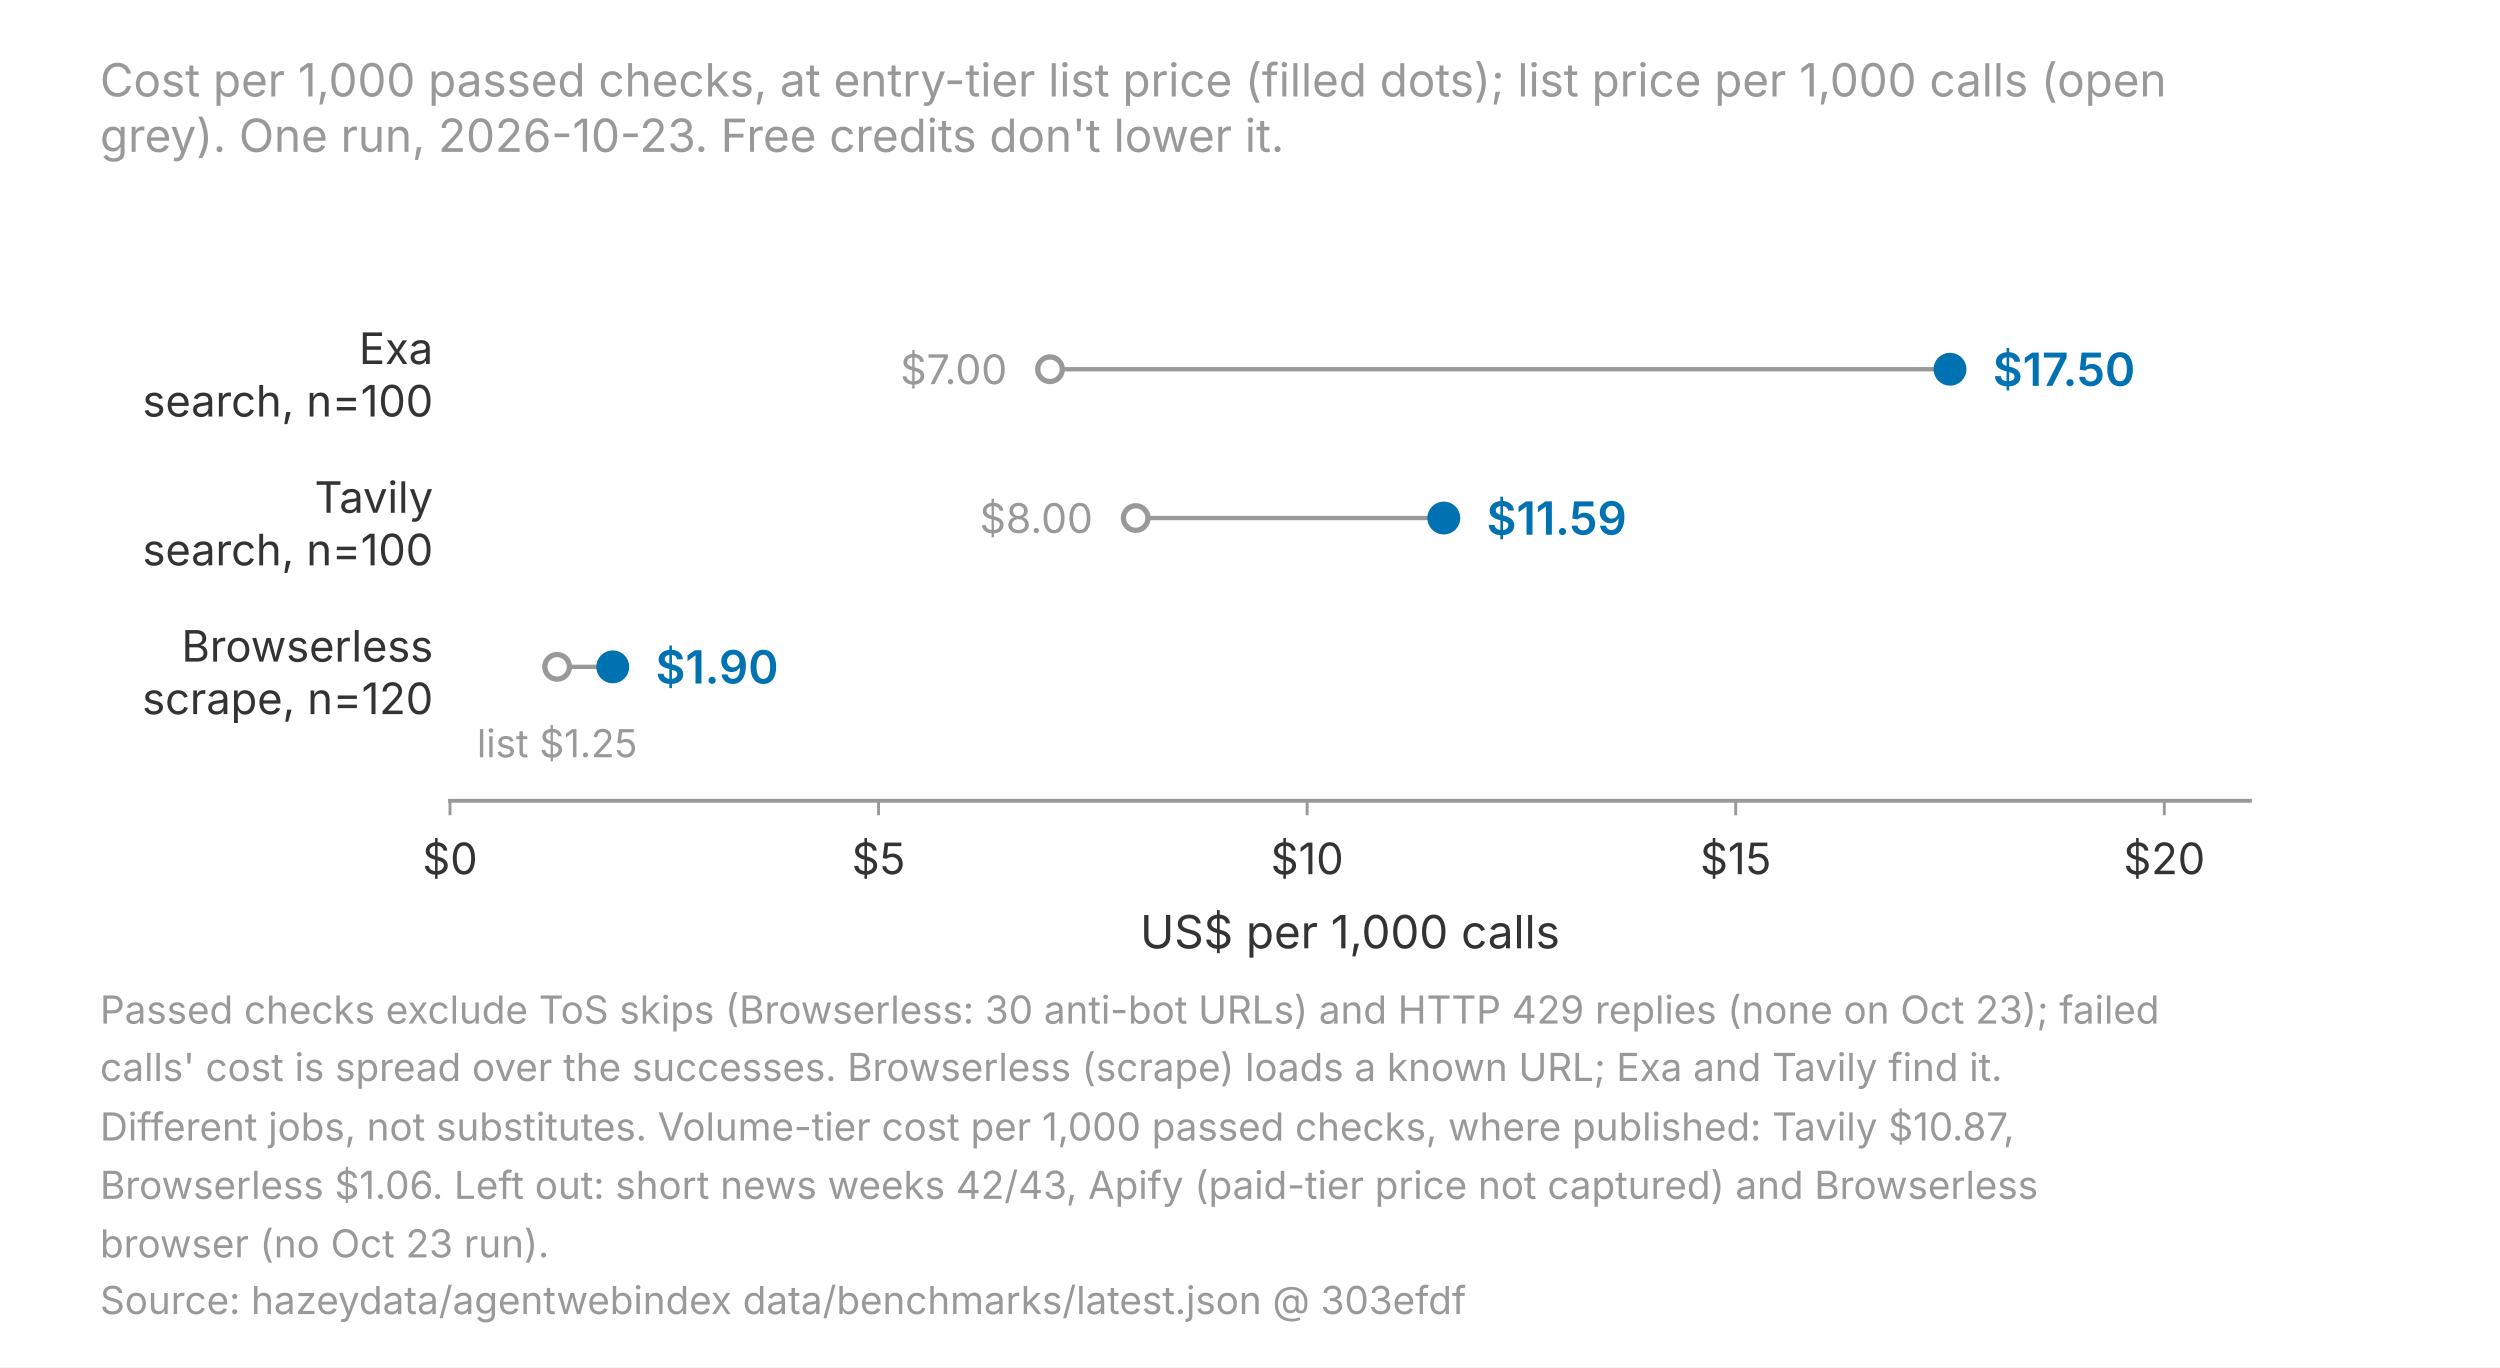
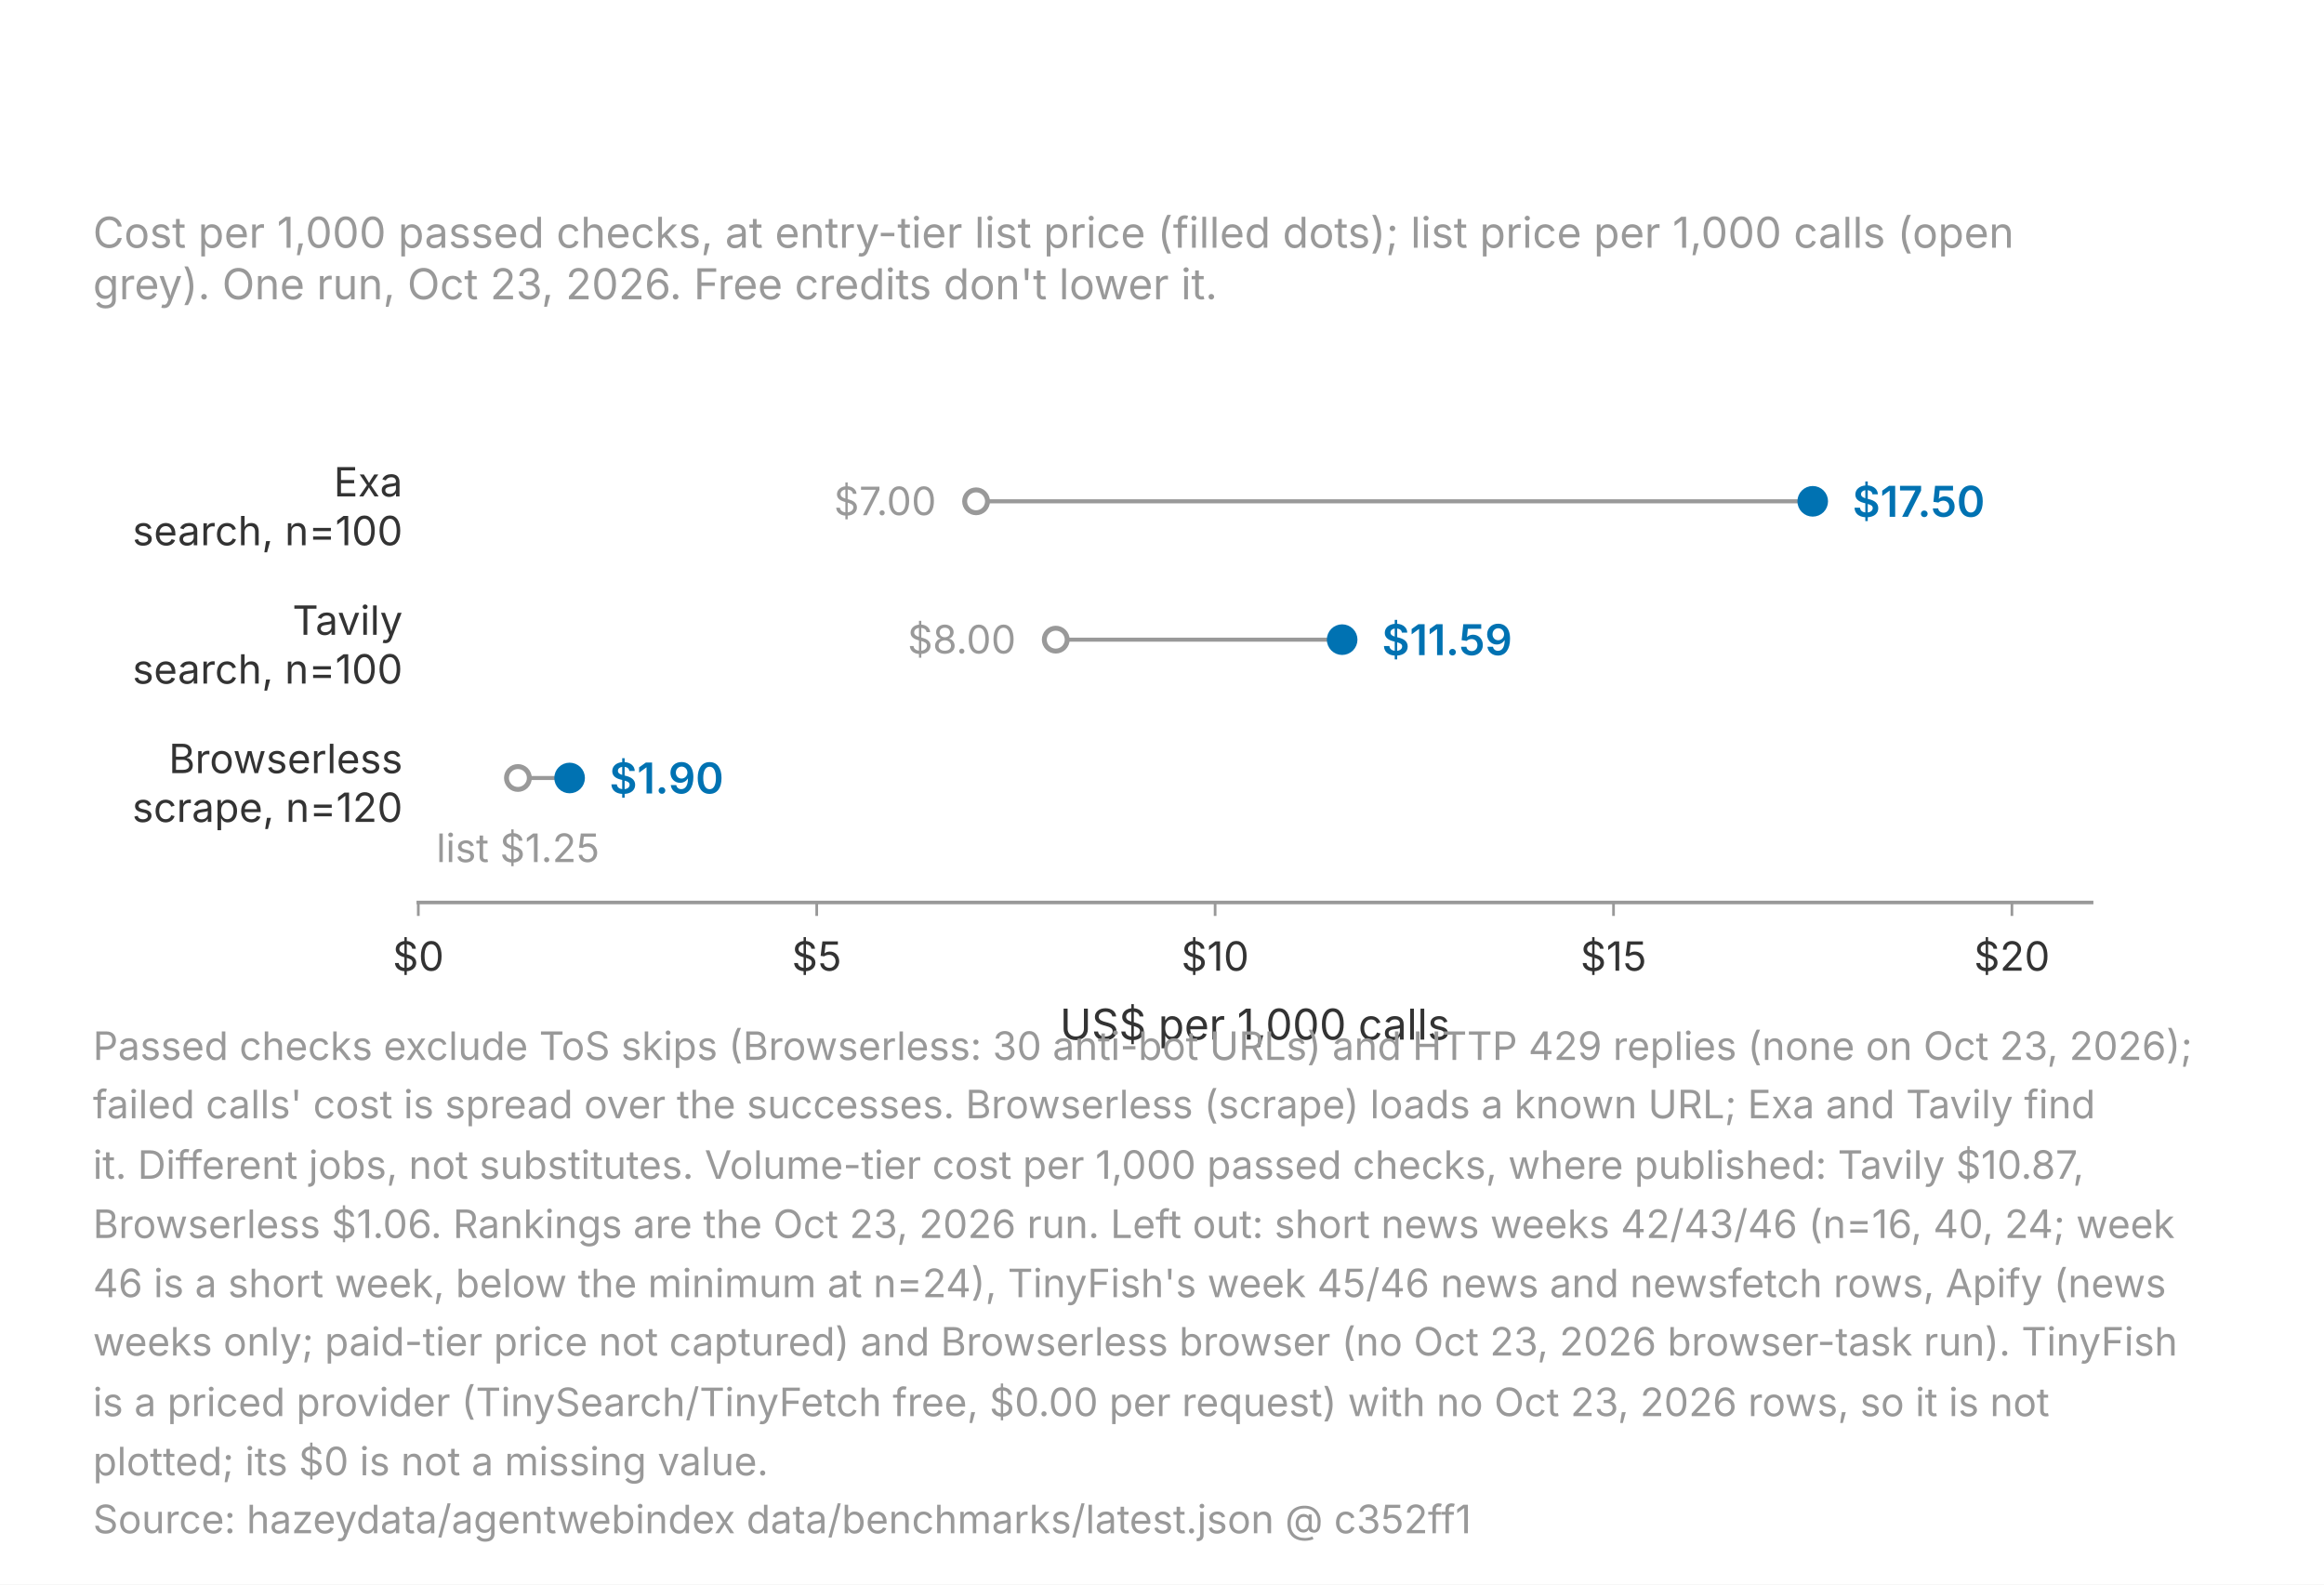
- <svg xmlns="http://www.w3.org/2000/svg" xmlns:xlink="http://www.w3.org/1999/xlink" role="img" aria-label="Exa lists cheaper than Tavily ($7.00 vs $8.00 per 1,000 calls) but costs more per 1,000 passed checks ($17.50 vs $11.59)" width="518.4pt" height="283.545pt" viewBox="0 0 518.4 283.545" version="1.1">
+ <svg xmlns="http://www.w3.org/2000/svg" xmlns:xlink="http://www.w3.org/1999/xlink" role="img" aria-label="Exa lists cheaper than Tavily ($7.00 vs $8.00 per 1,000 calls) but costs more per 1,000 passed checks ($17.50 vs $11.59)" width="518.4pt" height="353.43pt" viewBox="0 0 518.4 353.43" version="1.1">
  <defs>
    <style type="text/css">*{stroke-linejoin: round; stroke-linecap: butt}</style>
  </defs>
  <g id="figure_1">
    <g id="patch_1">
-       <path d="M 0 283.545  L 518.4 283.545  L 518.4 0  L 0 0  z " style="fill: #ffffff" />
+       <path d="M 0 353.43  L 518.4 353.43  L 518.4 0  L 0 0  z " style="fill: #ffffff" />
    </g>
    <g id="axes_1">
      <g id="patch_2">
-         <path d="M 93.312 166.05  L 466.56 166.05  L 466.56 58.05  L 93.312 58.05  z " style="fill: #ffffff" />
+         <path d="M 93.312 201.308  L 466.56 201.308  L 466.56 93.308  L 93.312 93.308  z " style="fill: #ffffff" />
      </g>
      <g id="matplotlib.axis_1">
        <g id="xtick_1">
          <g id="line2d_1">
            <defs>
-               <path id="m30d06a20a5" d="M 0 0  L 0 3  " style="stroke: #999999; stroke-width: 0.6" />
+               <path id="m460ebe57ab" d="M 0 0  L 0 3  " style="stroke: #999999; stroke-width: 0.6" />
            </defs>
            <g>
-               <use xlink:href="#m30d06a20a5" x="93.312" y="166.05" style="fill: #999999; stroke: #999999; stroke-width: 0.6" />
+               <use xlink:href="#m460ebe57ab" x="93.312" y="201.308" style="fill: #999999; stroke: #999999; stroke-width: 0.6" />
            </g>
          </g>
          <g id="text_1">
-             <text style="font-size: 9px; font-family: 'Inter', sans-serif; text-anchor: middle; fill: #333333" x="93.312" y="181.269" transform="rotate(-0 93.312 181.2688)">$0</text>
+             <text style="font-size: 9px; font-family: 'Inter', sans-serif; text-anchor: middle; fill: #333333" x="93.312" y="216.526" transform="rotate(-0 93.312 216.5263)">$0</text>
          </g>
        </g>
        <g id="xtick_2">
          <g id="line2d_2">
            <g>
-               <use xlink:href="#m30d06a20a5" x="182.181" y="166.05" style="fill: #999999; stroke: #999999; stroke-width: 0.6" />
+               <use xlink:href="#m460ebe57ab" x="182.181" y="201.308" style="fill: #999999; stroke: #999999; stroke-width: 0.6" />
            </g>
          </g>
          <g id="text_2">
-             <text style="font-size: 9px; font-family: 'Inter', sans-serif; text-anchor: middle; fill: #333333" x="182.181" y="181.269" transform="rotate(-0 182.1806 181.2688)">$5</text>
+             <text style="font-size: 9px; font-family: 'Inter', sans-serif; text-anchor: middle; fill: #333333" x="182.181" y="216.526" transform="rotate(-0 182.1806 216.5263)">$5</text>
          </g>
        </g>
        <g id="xtick_3">
          <g id="line2d_3">
            <g>
-               <use xlink:href="#m30d06a20a5" x="271.049" y="166.05" style="fill: #999999; stroke: #999999; stroke-width: 0.6" />
+               <use xlink:href="#m460ebe57ab" x="271.049" y="201.308" style="fill: #999999; stroke: #999999; stroke-width: 0.6" />
            </g>
          </g>
          <g id="text_3">
-             <text style="font-size: 9px; font-family: 'Inter', sans-serif; text-anchor: middle; fill: #333333" x="271.049" y="181.269" transform="rotate(-0 271.0491 181.2688)">$10</text>
+             <text style="font-size: 9px; font-family: 'Inter', sans-serif; text-anchor: middle; fill: #333333" x="271.049" y="216.526" transform="rotate(-0 271.0491 216.5263)">$10</text>
          </g>
        </g>
        <g id="xtick_4">
          <g id="line2d_4">
            <g>
-               <use xlink:href="#m30d06a20a5" x="359.918" y="166.05" style="fill: #999999; stroke: #999999; stroke-width: 0.6" />
+               <use xlink:href="#m460ebe57ab" x="359.918" y="201.308" style="fill: #999999; stroke: #999999; stroke-width: 0.6" />
            </g>
          </g>
          <g id="text_4">
-             <text style="font-size: 9px; font-family: 'Inter', sans-serif; text-anchor: middle; fill: #333333" x="359.918" y="181.269" transform="rotate(-0 359.9177 181.2688)">$15</text>
+             <text style="font-size: 9px; font-family: 'Inter', sans-serif; text-anchor: middle; fill: #333333" x="359.918" y="216.526" transform="rotate(-0 359.9177 216.5263)">$15</text>
          </g>
        </g>
        <g id="xtick_5">
          <g id="line2d_5">
            <g>
-               <use xlink:href="#m30d06a20a5" x="448.786" y="166.05" style="fill: #999999; stroke: #999999; stroke-width: 0.6" />
+               <use xlink:href="#m460ebe57ab" x="448.786" y="201.308" style="fill: #999999; stroke: #999999; stroke-width: 0.6" />
            </g>
          </g>
          <g id="text_5">
-             <text style="font-size: 9px; font-family: 'Inter', sans-serif; text-anchor: middle; fill: #333333" x="448.786" y="181.269" transform="rotate(-0 448.7863 181.2688)">$20</text>
+             <text style="font-size: 9px; font-family: 'Inter', sans-serif; text-anchor: middle; fill: #333333" x="448.786" y="216.526" transform="rotate(-0 448.7863 216.5263)">$20</text>
          </g>
        </g>
        <g id="text_6">
-           <text style="font-size: 9.5px; font-family: 'Inter', sans-serif; text-anchor: middle; fill: #333333" x="279.936" y="196.643" transform="rotate(-0 279.936 196.6428)">US$ per 1,000 calls</text>
+           <text style="font-size: 9.5px; font-family: 'Inter', sans-serif; text-anchor: middle; fill: #333333" x="279.936" y="231.9" transform="rotate(-0 279.936 231.9003)">US$ per 1,000 calls</text>
        </g>
      </g>
      <g id="matplotlib.axis_2">
        <g id="ytick_1">
          <g id="line2d_6" />
          <g id="text_7">
-             <text style="font-size: 9px; font-family: 'Inter', sans-serif; fill: #333333" transform="translate(37.63169 137.1931)">Browserless</text>
-             <text style="font-size: 9px; font-family: 'Inter', sans-serif; fill: #333333" transform="translate(29.49794 148.0828)">scrape, n=120</text>
+             <text style="font-size: 9px; font-family: 'Inter', sans-serif; fill: #333333" transform="translate(37.63169 172.4506)">Browserless</text>
+             <text style="font-size: 9px; font-family: 'Inter', sans-serif; fill: #333333" transform="translate(29.49794 183.3403)">scrape, n=120</text>
          </g>
        </g>
        <g id="ytick_2">
          <g id="line2d_7" />
          <g id="text_8">
-             <text style="font-size: 9px; font-family: 'Inter', sans-serif; fill: #333333" transform="translate(65.22091 106.336)">Tavily</text>
-             <text style="font-size: 9px; font-family: 'Inter', sans-serif; fill: #333333" transform="translate(29.55841 117.2256)">search, n=100</text>
+             <text style="font-size: 9px; font-family: 'Inter', sans-serif; fill: #333333" transform="translate(65.22091 141.5935)">Tavily</text>
+             <text style="font-size: 9px; font-family: 'Inter', sans-serif; fill: #333333" transform="translate(29.55841 152.4831)">search, n=100</text>
          </g>
        </g>
        <g id="ytick_3">
          <g id="line2d_8" />
          <g id="text_9">
-             <text style="font-size: 9px; font-family: 'Inter', sans-serif; fill: #333333" transform="translate(74.43466 75.47884)">Exa</text>
-             <text style="font-size: 9px; font-family: 'Inter', sans-serif; fill: #333333" transform="translate(29.55841 86.36849)">search, n=100</text>
+             <text style="font-size: 9px; font-family: 'Inter', sans-serif; fill: #333333" transform="translate(74.43466 110.7363)">Exa</text>
+             <text style="font-size: 9px; font-family: 'Inter', sans-serif; fill: #333333" transform="translate(29.55841 121.626)">search, n=100</text>
          </g>
        </g>
      </g>
      <g id="line2d_9">
-         <path d="M 217.728 76.564  L 404.352 76.564  " clip-path="url(#p5c11618bdd)" style="fill: none; stroke: #999999; stroke-width: 0.9; stroke-linecap: round" />
+         <path d="M 217.728 111.822  L 404.352 111.822  " clip-path="url(#p59ad2ddc3e)" style="fill: none; stroke: #999999; stroke-width: 0.9; stroke-linecap: round" />
      </g>
      <g id="line2d_10">
-         <path d="M 235.502 107.421  L 299.384 107.421  " clip-path="url(#p5c11618bdd)" style="fill: none; stroke: #999999; stroke-width: 0.9; stroke-linecap: round" />
+         <path d="M 235.502 142.679  L 299.384 142.679  " clip-path="url(#p59ad2ddc3e)" style="fill: none; stroke: #999999; stroke-width: 0.9; stroke-linecap: round" />
      </g>
      <g id="line2d_11">
-         <path d="M 115.529 138.279  L 127.06 138.279  " clip-path="url(#p5c11618bdd)" style="fill: none; stroke: #999999; stroke-width: 0.9; stroke-linecap: round" />
+         <path d="M 115.529 173.536  L 127.06 173.536  " clip-path="url(#p59ad2ddc3e)" style="fill: none; stroke: #999999; stroke-width: 0.9; stroke-linecap: round" />
      </g>
      <g id="patch_3">
-         <path d="M 93.312 166.05  L 466.56 166.05  " style="fill: none; stroke: #999999; stroke-width: 0.8; stroke-linejoin: miter; stroke-linecap: square" />
+         <path d="M 93.312 201.308  L 466.56 201.308  " style="fill: none; stroke: #999999; stroke-width: 0.8; stroke-linejoin: miter; stroke-linecap: square" />
      </g>
      <g id="PathCollection_1">
        <defs>
-           <path id="m1b49113404" d="M 0 2.55  C 0.676 2.55 1.325 2.281 1.803 1.803  C 2.281 1.325 2.55 0.676 2.55 0  C 2.55 -0.676 2.281 -1.325 1.803 -1.803  C 1.325 -2.281 0.676 -2.55 0 -2.55  C -0.676 -2.55 -1.325 -2.281 -1.803 -1.803  C -2.281 -1.325 -2.55 -0.676 -2.55 0  C -2.55 0.676 -2.281 1.325 -1.803 1.803  C -1.325 2.281 -0.676 2.55 0 2.55  z " style="stroke: #999999; stroke-width: 1.1" />
+           <path id="me65af9a703" d="M 0 2.55  C 0.676 2.55 1.325 2.281 1.803 1.803  C 2.281 1.325 2.55 0.676 2.55 0  C 2.55 -0.676 2.281 -1.325 1.803 -1.803  C 1.325 -2.281 0.676 -2.55 0 -2.55  C -0.676 -2.55 -1.325 -2.281 -1.803 -1.803  C -2.281 -1.325 -2.55 -0.676 -2.55 0  C -2.55 0.676 -2.281 1.325 -1.803 1.803  C -1.325 2.281 -0.676 2.55 0 2.55  z " style="stroke: #999999; stroke-width: 1.1" />
        </defs>
-         <g clip-path="url(#p5c11618bdd)">
-           <use xlink:href="#m1b49113404" x="217.728" y="76.564" style="fill: #ffffff; stroke: #999999; stroke-width: 1.1" />
+         <g clip-path="url(#p59ad2ddc3e)">
+           <use xlink:href="#me65af9a703" x="217.728" y="111.822" style="fill: #ffffff; stroke: #999999; stroke-width: 1.1" />
        </g>
      </g>
      <g id="text_10">
-         <text style="font-weight: 600; font-size: 9.5px; font-family: 'Inter', sans-serif; text-anchor: start; fill: #0072b2" x="413.239" y="80.02" transform="rotate(-0 413.2389 80.0201)">$17.50</text>
+         <text style="font-weight: 600; font-size: 9.5px; font-family: 'Inter', sans-serif; text-anchor: start; fill: #0072b2" x="413.239" y="115.278" transform="rotate(-0 413.2389 115.2776)">$17.50</text>
      </g>
      <g id="text_11">
-         <text style="font-size: 8.5px; font-family: 'Inter', sans-serif; text-anchor: end; fill: #999999" x="208.841" y="79.656" transform="rotate(-0 208.8411 79.65633)">$7.00</text>
+         <text style="font-size: 8.75px; font-family: 'Inter', sans-serif; text-anchor: end; fill: #999999" x="208.841" y="114.914" transform="rotate(-0 208.8411 114.9138)">$7.00</text>
      </g>
      <g id="PathCollection_2">
-         <g clip-path="url(#p5c11618bdd)">
-           <use xlink:href="#m1b49113404" x="235.502" y="107.421" style="fill: #ffffff; stroke: #999999; stroke-width: 1.1" />
+         <g clip-path="url(#p59ad2ddc3e)">
+           <use xlink:href="#me65af9a703" x="235.502" y="142.679" style="fill: #ffffff; stroke: #999999; stroke-width: 1.1" />
        </g>
      </g>
      <g id="text_12">
-         <text style="font-weight: 600; font-size: 9.5px; font-family: 'Inter', sans-serif; text-anchor: start; fill: #0072b2" x="308.271" y="110.877" transform="rotate(-0 308.2709 110.8772)">$11.59</text>
+         <text style="font-weight: 600; font-size: 9.5px; font-family: 'Inter', sans-serif; text-anchor: start; fill: #0072b2" x="308.271" y="146.135" transform="rotate(-0 308.2709 146.1347)">$11.59</text>
      </g>
      <g id="text_13">
-         <text style="font-size: 8.5px; font-family: 'Inter', sans-serif; text-anchor: end; fill: #999999" x="226.615" y="110.513" transform="rotate(-0 226.6149 110.5135)">$8.00</text>
+         <text style="font-size: 8.75px; font-family: 'Inter', sans-serif; text-anchor: end; fill: #999999" x="226.615" y="145.771" transform="rotate(-0 226.6149 145.771)">$8.00</text>
      </g>
      <g id="PathCollection_3">
-         <g clip-path="url(#p5c11618bdd)">
-           <use xlink:href="#m1b49113404" x="115.529" y="138.279" style="fill: #ffffff; stroke: #999999; stroke-width: 1.1" />
+         <g clip-path="url(#p59ad2ddc3e)">
+           <use xlink:href="#me65af9a703" x="115.529" y="173.536" style="fill: #ffffff; stroke: #999999; stroke-width: 1.1" />
        </g>
      </g>
      <g id="text_14">
-         <text style="font-weight: 600; font-size: 9.5px; font-family: 'Inter', sans-serif; text-anchor: start; fill: #0072b2" x="135.946" y="141.734" transform="rotate(-0 135.9464 141.7344)">$1.90</text>
+         <text style="font-weight: 600; font-size: 9.5px; font-family: 'Inter', sans-serif; text-anchor: start; fill: #0072b2" x="135.946" y="176.992" transform="rotate(-0 135.9464 176.9919)">$1.90</text>
      </g>
      <g id="text_15">
-         <text style="font-size: 8px; font-family: 'Inter', sans-serif; text-anchor: middle; fill: #999999" x="115.529" y="157.029" transform="rotate(-0 115.5291 157.0286)">list $1.25</text>
+         <text style="font-size: 8.75px; font-family: 'Inter', sans-serif; text-anchor: middle; fill: #999999" x="115.529" y="192.286" transform="rotate(-0 115.5291 192.2861)">list $1.25</text>
      </g>
      <g id="PathCollection_4">
        <defs>
-           <path id="mdeb6eaf43f" d="M 0 2.915  C 0.773 2.915 1.515 2.608 2.062 2.062  C 2.608 1.515 2.915 0.773 2.915 0  C 2.915 -0.773 2.608 -1.515 2.062 -2.062  C 1.515 -2.608 0.773 -2.915 0 -2.915  C -0.773 -2.915 -1.515 -2.608 -2.062 -2.062  C -2.608 -1.515 -2.915 -0.773 -2.915 0  C -2.915 0.773 -2.608 1.515 -2.062 2.062  C -1.515 2.608 -0.773 2.915 0 2.915  z " style="stroke: #0072b2" />
+           <path id="mf5a9413982" d="M 0 2.915  C 0.773 2.915 1.515 2.608 2.062 2.062  C 2.608 1.515 2.915 0.773 2.915 0  C 2.915 -0.773 2.608 -1.515 2.062 -2.062  C 1.515 -2.608 0.773 -2.915 0 -2.915  C -0.773 -2.915 -1.515 -2.608 -2.062 -2.062  C -2.608 -1.515 -2.915 -0.773 -2.915 0  C -2.915 0.773 -2.608 1.515 -2.062 2.062  C -1.515 2.608 -0.773 2.915 0 2.915  z " style="stroke: #0072b2" />
        </defs>
-         <g clip-path="url(#p5c11618bdd)">
-           <use xlink:href="#mdeb6eaf43f" x="404.352" y="76.564" style="fill: #0072b2; stroke: #0072b2" />
+         <g clip-path="url(#p59ad2ddc3e)">
+           <use xlink:href="#mf5a9413982" x="404.352" y="111.822" style="fill: #0072b2; stroke: #0072b2" />
        </g>
      </g>
      <g id="PathCollection_5">
-         <g clip-path="url(#p5c11618bdd)">
-           <use xlink:href="#mdeb6eaf43f" x="299.384" y="107.421" style="fill: #0072b2; stroke: #0072b2" />
+         <g clip-path="url(#p59ad2ddc3e)">
+           <use xlink:href="#mf5a9413982" x="299.384" y="142.679" style="fill: #0072b2; stroke: #0072b2" />
        </g>
      </g>
      <g id="PathCollection_6">
-         <g clip-path="url(#p5c11618bdd)">
-           <use xlink:href="#mdeb6eaf43f" x="127.06" y="138.279" style="fill: #0072b2; stroke: #0072b2" />
+         <g clip-path="url(#p59ad2ddc3e)">
+           <use xlink:href="#mf5a9413982" x="127.06" y="173.536" style="fill: #0072b2; stroke: #0072b2" />
        </g>
      </g>
    </g>
-     <g id="text_16">
-       <text style="font-size: 9.5px; font-family: 'Inter', sans-serif; fill: #999999" transform="translate(20.736 20.00313)">Cost per 1,000 passed checks, at entry-tier list price (filled dots); list price per 1,000 calls (open</text>
-       <text style="font-size: 9.5px; font-family: 'Inter', sans-serif; fill: #999999" transform="translate(20.736 31.49775)">grey). One run, 2026-10-23. Free credits don't lower it.</text>
+     <g id="text_17">
+       <text style="font-size: 9.5px; font-family: 'Inter', sans-serif; fill: #999999" transform="translate(20.736 55.26062)">Cost per 1,000 passed checks, at entry-tier list price (filled dots); list price per 1,000 calls (open</text>
+       <text style="font-size: 9.5px; font-family: 'Inter', sans-serif; fill: #999999" transform="translate(20.736 66.75525)">grey). One run, Oct 23, 2026. Free credits don't lower it.</text>
    </g>
-     <g id="text_17">
-       <text style="font-size: 8px; font-family: 'Inter', sans-serif; fill: #999999" transform="translate(20.736 212.2528)">Passed checks exclude ToS skips (Browserless: 30 anti-bot URLs) and HTTP 429 replies (none on Oct 23); failed</text>
-       <text style="font-size: 8px; font-family: 'Inter', sans-serif; fill: #999999" transform="translate(20.736 224.153)">calls' cost is spread over the successes. Browserless (scrape) loads a known URL; Exa and Tavily find it.</text>
-       <text style="font-size: 8px; font-family: 'Inter', sans-serif; fill: #999999" transform="translate(20.736 236.5007)">Different jobs, not substitutes. Volume-tier cost per 1,000 passed checks, where published: Tavily $10.87,</text>
-       <text style="font-size: 8px; font-family: 'Inter', sans-serif; fill: #999999" transform="translate(20.736 248.6004)">Browserless $1.06. Left out: short news weeks 42/43, Apify (paid-tier price not captured) and Browserless</text>
-       <text style="font-size: 8px; font-family: 'Inter', sans-serif; fill: #999999" transform="translate(20.736 260.7387)">browser (no Oct 23 run).</text>
-       <text style="font-size: 8px; font-family: 'Inter', sans-serif; fill: #999999" transform="translate(20.736 272.4789)">Source: hazeydata/agentwebindex data/benchmarks/latest.json @ 303efdf</text>
+     <g id="text_18">
+       <text style="font-size: 8.75px; font-family: 'Inter', sans-serif; fill: #999999" transform="translate(20.736 236.4273)">Passed checks exclude ToS skips (Browserless: 30 anti-bot URLs) and HTTP 429 replies (none on Oct 23, 2026);</text>
+       <text style="font-size: 8.75px; font-family: 'Inter', sans-serif; fill: #999999" transform="translate(20.736 249.4432)">failed calls' cost is spread over the successes. Browserless (scrape) loads a known URL; Exa and Tavily find</text>
+       <text style="font-size: 8.75px; font-family: 'Inter', sans-serif; fill: #999999" transform="translate(20.736 262.9485)">it. Different jobs, not substitutes. Volume-tier cost per 1,000 passed checks, where published: Tavily $10.87,</text>
+       <text style="font-size: 8.75px; font-family: 'Inter', sans-serif; fill: #999999" transform="translate(20.736 276.1483)">Browserless $1.06. Rankings are the Oct 23, 2026 run. Left out: short news weeks 42/43/46 (n=16, 40, 24; week</text>
+       <text style="font-size: 8.75px; font-family: 'Inter', sans-serif; fill: #999999" transform="translate(20.736 289.346)">46 is a short week, below the minimum at n=24), TinyFish's week 45/46 news and newsfetch rows, Apify (news</text>
+       <text style="font-size: 8.75px; font-family: 'Inter', sans-serif; fill: #999999" transform="translate(20.736 302.379)">weeks only; paid-tier price not captured) and Browserless browser (no Oct 23, 2026 browser-task run). TinyFish</text>
+       <text style="font-size: 8.75px; font-family: 'Inter', sans-serif; fill: #999999" transform="translate(20.736 315.8843)">is a priced provider (TinySearch/TinyFetch free, $0.00 per request) with no Oct 23, 2026 rows, so it is not</text>
+       <text style="font-size: 8.75px; font-family: 'Inter', sans-serif; fill: #999999" transform="translate(20.736 329.0841)">plotted; its $0 is not a missing value.</text>
+       <text style="font-size: 8.75px; font-family: 'Inter', sans-serif; fill: #999999" transform="translate(20.736 342.0015)">Source: hazeydata/agentwebindex data/benchmarks/latest.json @ c352ff1</text>
    </g>
  </g>
  <defs>
-     <clipPath id="p5c11618bdd">
-       <rect x="93.312" y="58.05" width="373.248" height="108" />
+     <clipPath id="p59ad2ddc3e">
+       <rect x="93.312" y="93.308" width="373.248" height="108" />
    </clipPath>
  </defs>
</svg>
